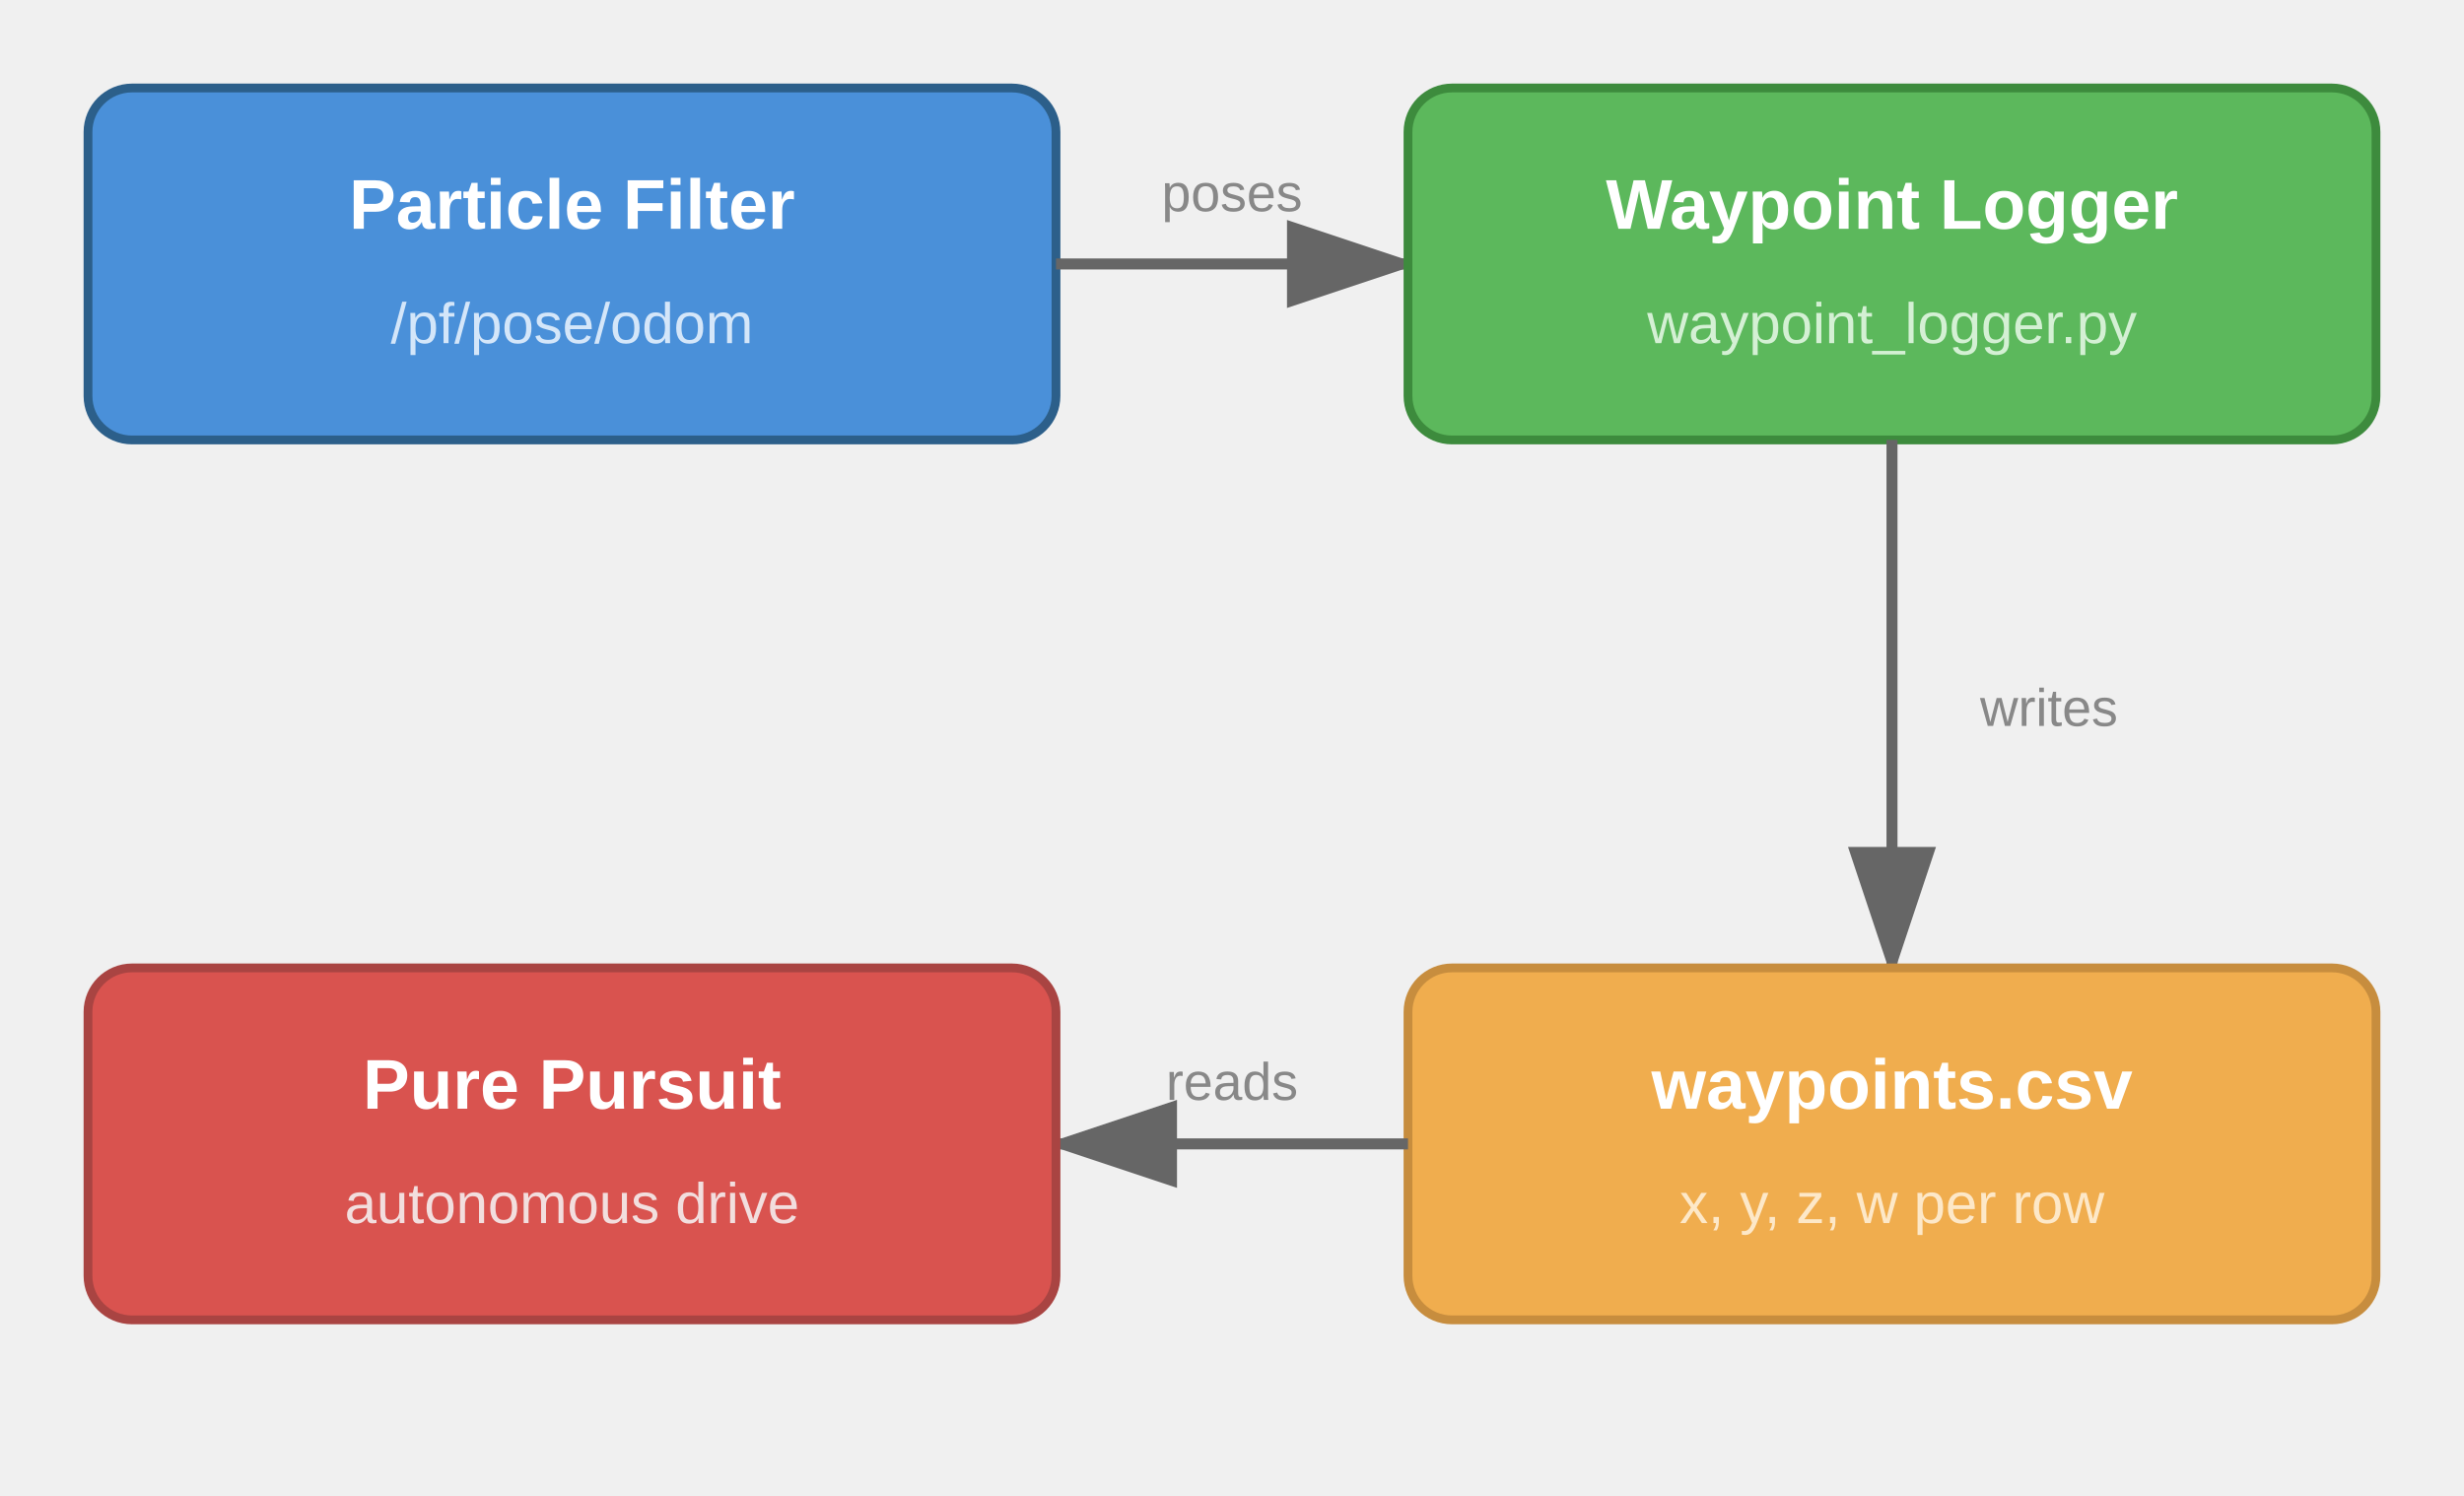
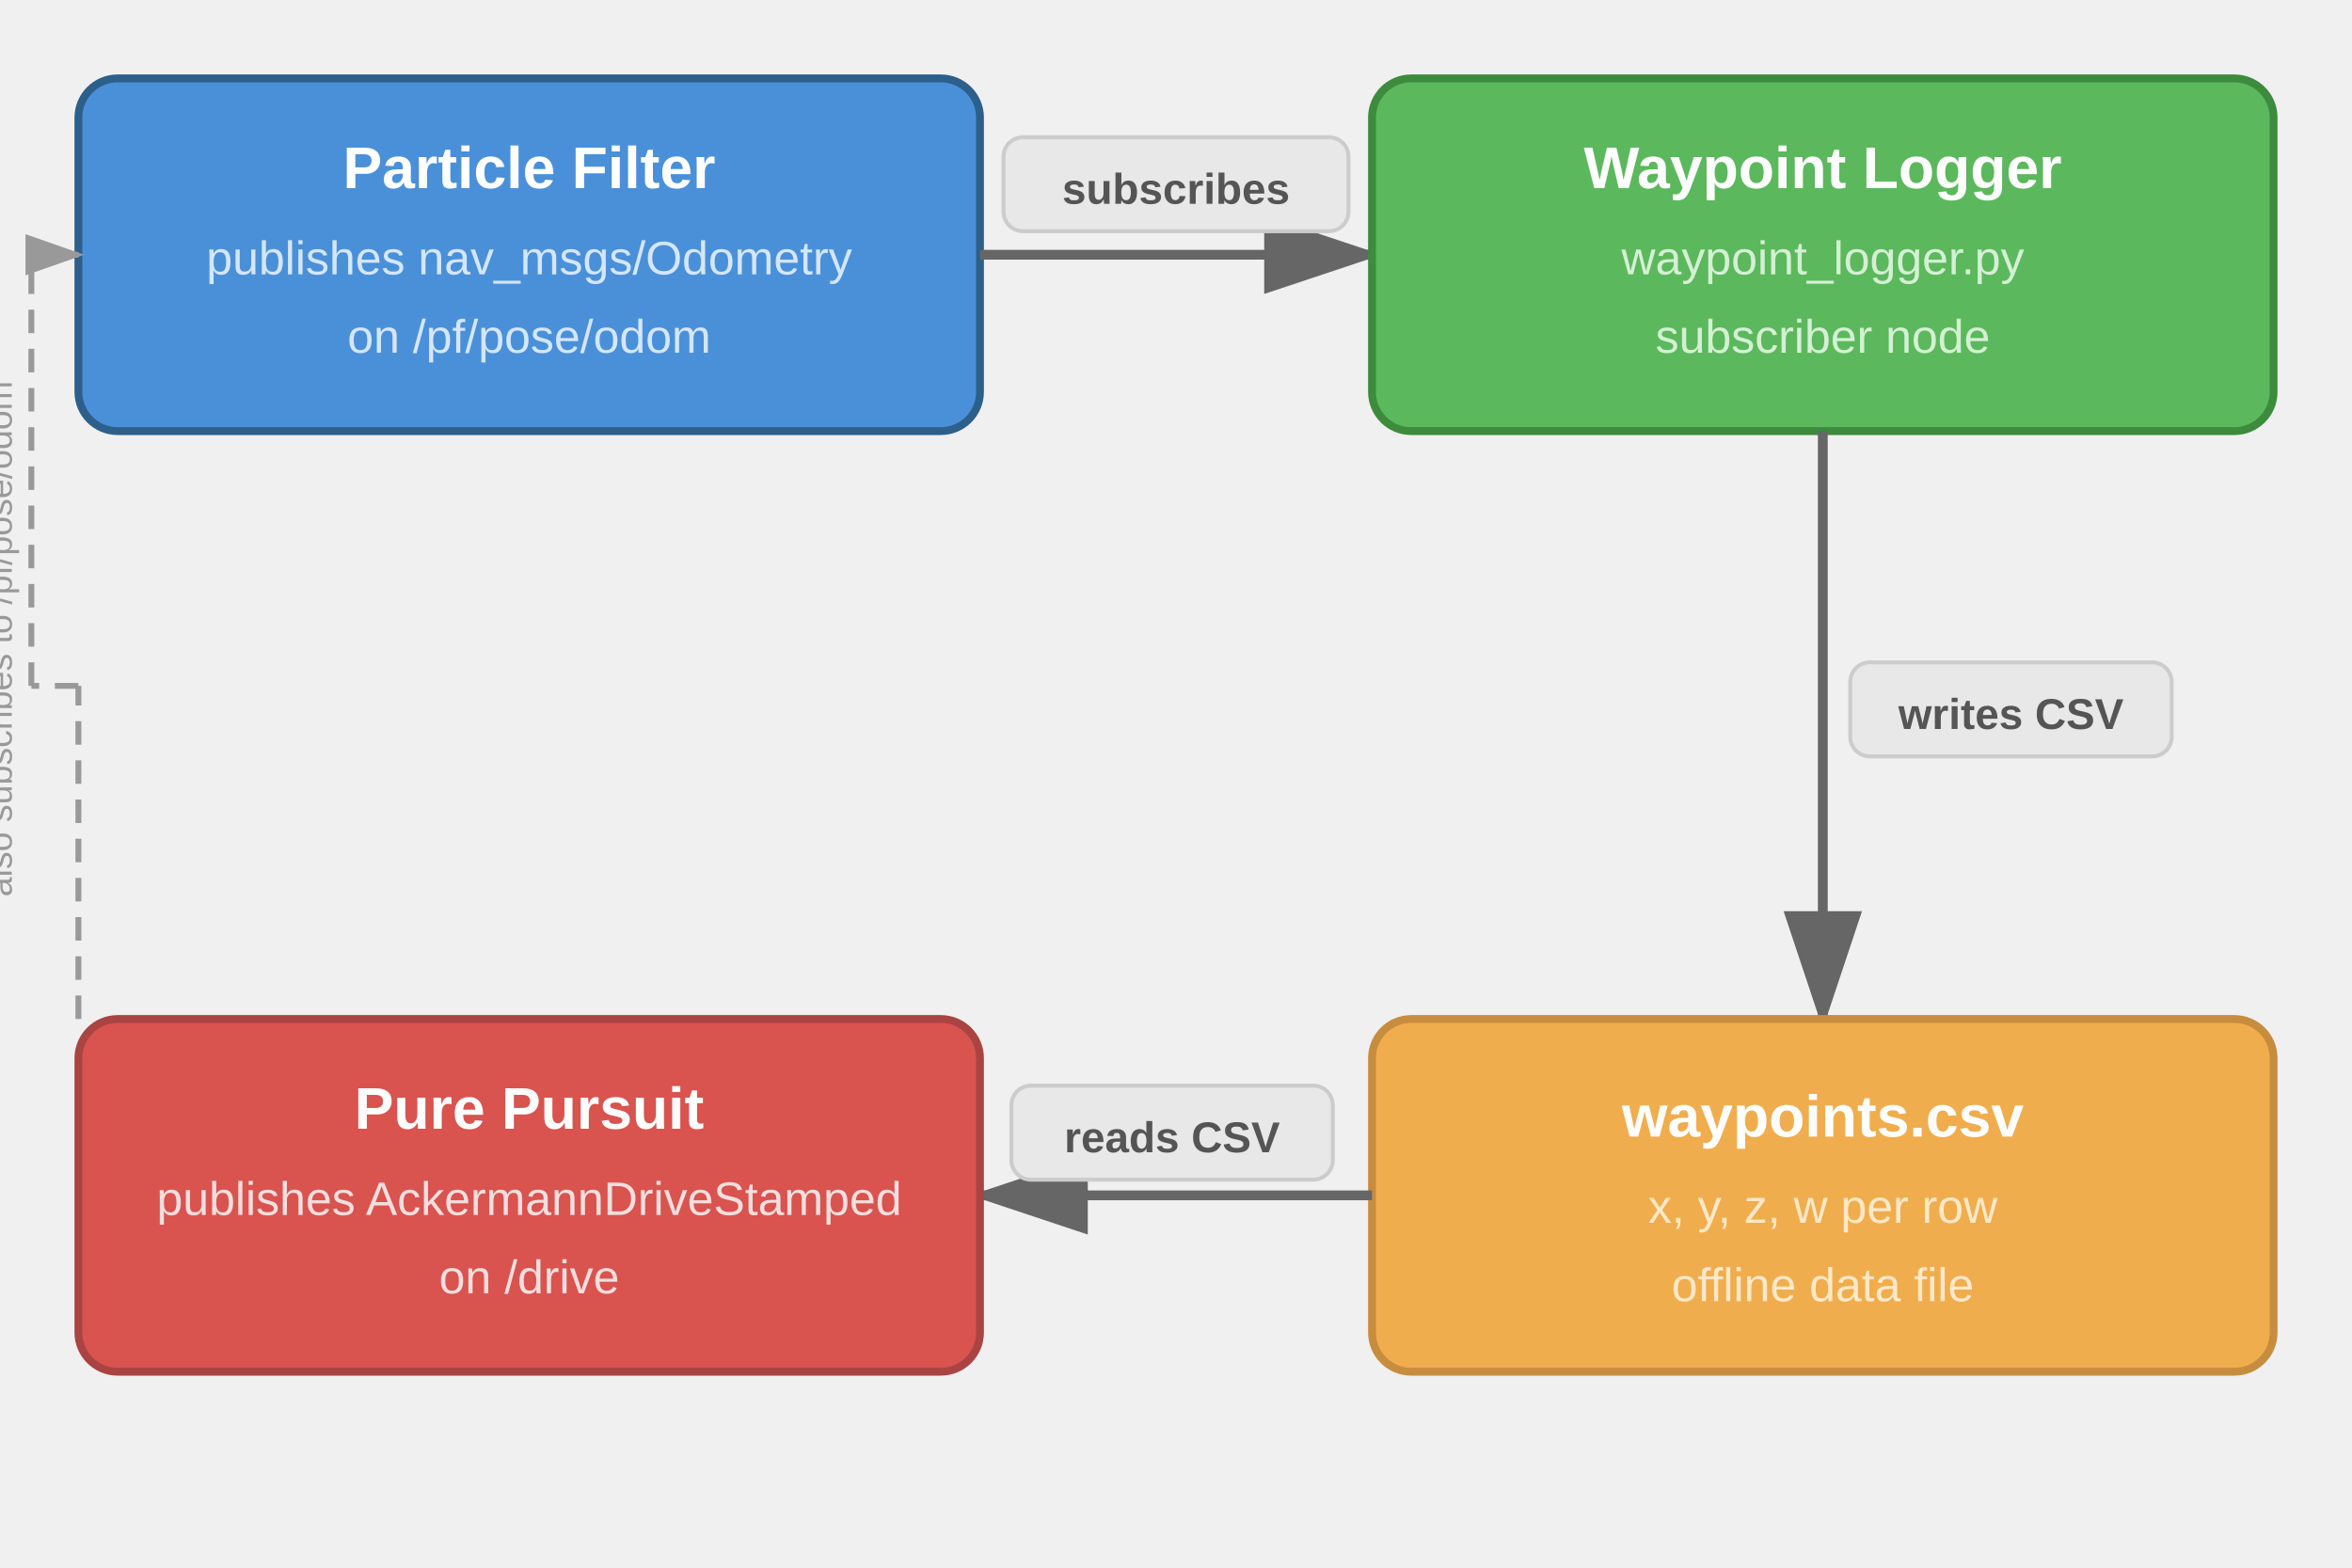
- <svg xmlns="http://www.w3.org/2000/svg" viewBox="0 0 560 340" font-family="Segoe UI, Arial, sans-serif">
-   <rect x="20" y="20" width="220" height="80" rx="10" fill="#4A90D9" stroke="#2C5F8A" stroke-width="2" />
-   <text x="130" y="52" text-anchor="middle" fill="white" font-size="16" font-weight="bold">Particle Filter</text>
-   <text x="130" y="78" text-anchor="middle" fill="#D4E6F9" font-size="13">/pf/pose/odom</text>
-   <line x1="240" y1="60" x2="320" y2="60" stroke="#666" stroke-width="2.5" marker-end="url(#arrow)" />
-   <text x="280" y="48" text-anchor="middle" fill="#888" font-size="12">poses</text>
-   <rect x="320" y="20" width="220" height="80" rx="10" fill="#5CB85C" stroke="#3D8B3D" stroke-width="2" />
-   <text x="430" y="52" text-anchor="middle" fill="white" font-size="16" font-weight="bold">Waypoint Logger</text>
-   <text x="430" y="78" text-anchor="middle" fill="#D4F0D4" font-size="13">waypoint_logger.py</text>
-   <line x1="430" y1="100" x2="430" y2="220" stroke="#666" stroke-width="2.5" marker-end="url(#arrow)" />
-   <text x="450" y="165" fill="#888" font-size="12">writes</text>
-   <rect x="320" y="220" width="220" height="80" rx="10" fill="#F0AD4E" stroke="#C78D3E" stroke-width="2" />
-   <text x="430" y="252" text-anchor="middle" fill="white" font-size="16" font-weight="bold">waypoints.csv</text>
-   <text x="430" y="278" text-anchor="middle" fill="#FDE8C8" font-size="13">x, y, z, w per row</text>
-   <line x1="320" y1="260" x2="240" y2="260" stroke="#666" stroke-width="2.5" marker-end="url(#arrow)" />
-   <text x="280" y="250" text-anchor="middle" fill="#888" font-size="12">reads</text>
-   <rect x="20" y="220" width="220" height="80" rx="10" fill="#D9534F" stroke="#A94442" stroke-width="2" />
-   <text x="130" y="252" text-anchor="middle" fill="white" font-size="16" font-weight="bold">Pure Pursuit</text>
-   <text x="130" y="278" text-anchor="middle" fill="#F2DEDE" font-size="13">autonomous drive</text>
+ <svg xmlns="http://www.w3.org/2000/svg" viewBox="0 0 600 400" font-family="Segoe UI, Arial, sans-serif">
+   <rect x="20" y="20" width="230" height="90" rx="10" fill="#4A90D9" stroke="#2C5F8A" stroke-width="2" />
+   <text x="135" y="48" text-anchor="middle" fill="white" font-size="15" font-weight="bold">Particle Filter</text>
+   <text x="135" y="70" text-anchor="middle" fill="#D4E6F9" font-size="12">publishes nav_msgs/Odometry</text>
+   <text x="135" y="90" text-anchor="middle" fill="#D4E6F9" font-size="12">on /pf/pose/odom</text>
+   <line x1="250" y1="65" x2="350" y2="65" stroke="#666" stroke-width="2.5" marker-end="url(#arrow)" />
+   <rect x="256" y="35" width="88" height="24" rx="5" fill="#E8E8E8" stroke="#CCC" stroke-width="1" />
+   <text x="300" y="52" text-anchor="middle" fill="#555" font-size="11" font-weight="bold">subscribes</text>
+   <rect x="350" y="20" width="230" height="90" rx="10" fill="#5CB85C" stroke="#3D8B3D" stroke-width="2" />
+   <text x="465" y="48" text-anchor="middle" fill="white" font-size="15" font-weight="bold">Waypoint Logger</text>
+   <text x="465" y="70" text-anchor="middle" fill="#D4F0D4" font-size="12">waypoint_logger.py</text>
+   <text x="465" y="90" text-anchor="middle" fill="#D4F0D4" font-size="12">subscriber node</text>
+   <line x1="465" y1="110" x2="465" y2="260" stroke="#666" stroke-width="2.5" marker-end="url(#arrow)" />
+   <rect x="472" y="169" width="82" height="24" rx="5" fill="#E8E8E8" stroke="#CCC" stroke-width="1" />
+   <text x="513" y="186" text-anchor="middle" fill="#555" font-size="11" font-weight="bold">writes CSV</text>
+   <rect x="350" y="260" width="230" height="90" rx="10" fill="#F0AD4E" stroke="#C78D3E" stroke-width="2" />
+   <text x="465" y="290" text-anchor="middle" fill="white" font-size="15" font-weight="bold">waypoints.csv</text>
+   <text x="465" y="312" text-anchor="middle" fill="#FDE8C8" font-size="12">x, y, z, w per row</text>
+   <text x="465" y="332" text-anchor="middle" fill="#FDE8C8" font-size="12">offline data file</text>
+   <line x1="350" y1="305" x2="250" y2="305" stroke="#666" stroke-width="2.5" marker-end="url(#arrow)" />
+   <rect x="258" y="277" width="82" height="24" rx="5" fill="#E8E8E8" stroke="#CCC" stroke-width="1" />
+   <text x="299" y="294" text-anchor="middle" fill="#555" font-size="11" font-weight="bold">reads CSV</text>
+   <rect x="20" y="260" width="230" height="90" rx="10" fill="#D9534F" stroke="#A94442" stroke-width="2" />
+   <text x="135" y="288" text-anchor="middle" fill="white" font-size="15" font-weight="bold">Pure Pursuit</text>
+   <text x="135" y="310" text-anchor="middle" fill="#F2DEDE" font-size="12">publishes AckermannDriveStamped</text>
+   <text x="135" y="330" text-anchor="middle" fill="#F2DEDE" font-size="12">on /drive</text>
+   <line x1="20" y1="260" x2="20" y2="175" stroke="#999" stroke-width="1.5" stroke-dasharray="6,4" />
+   <line x1="20" y1="175" x2="8" y2="175" stroke="#999" stroke-width="1.5" stroke-dasharray="6,4" />
+   <line x1="8" y1="175" x2="8" y2="65" stroke="#999" stroke-width="1.5" stroke-dasharray="6,4" />
+   <line x1="8" y1="65" x2="20" y2="65" stroke="#999" stroke-width="1.5" stroke-dasharray="6,4" marker-end="url(#arrow-light)" />
+   <text x="3" y="163" fill="#999" font-size="9" text-anchor="middle" transform="rotate(-90, 3, 163)">also subscribes to /pf/pose/odom</text>
  <defs>
    <marker id="arrow" markerWidth="12" markerHeight="8" refX="11" refY="4" orient="auto">
      <polygon points="0 0, 12 4, 0 8" fill="#666" />
    </marker>
+     <marker id="arrow-light" markerWidth="10" markerHeight="7" refX="9" refY="3.5" orient="auto">
+       <polygon points="0 0, 10 3.5, 0 7" fill="#999" />
+     </marker>
  </defs>
</svg>
